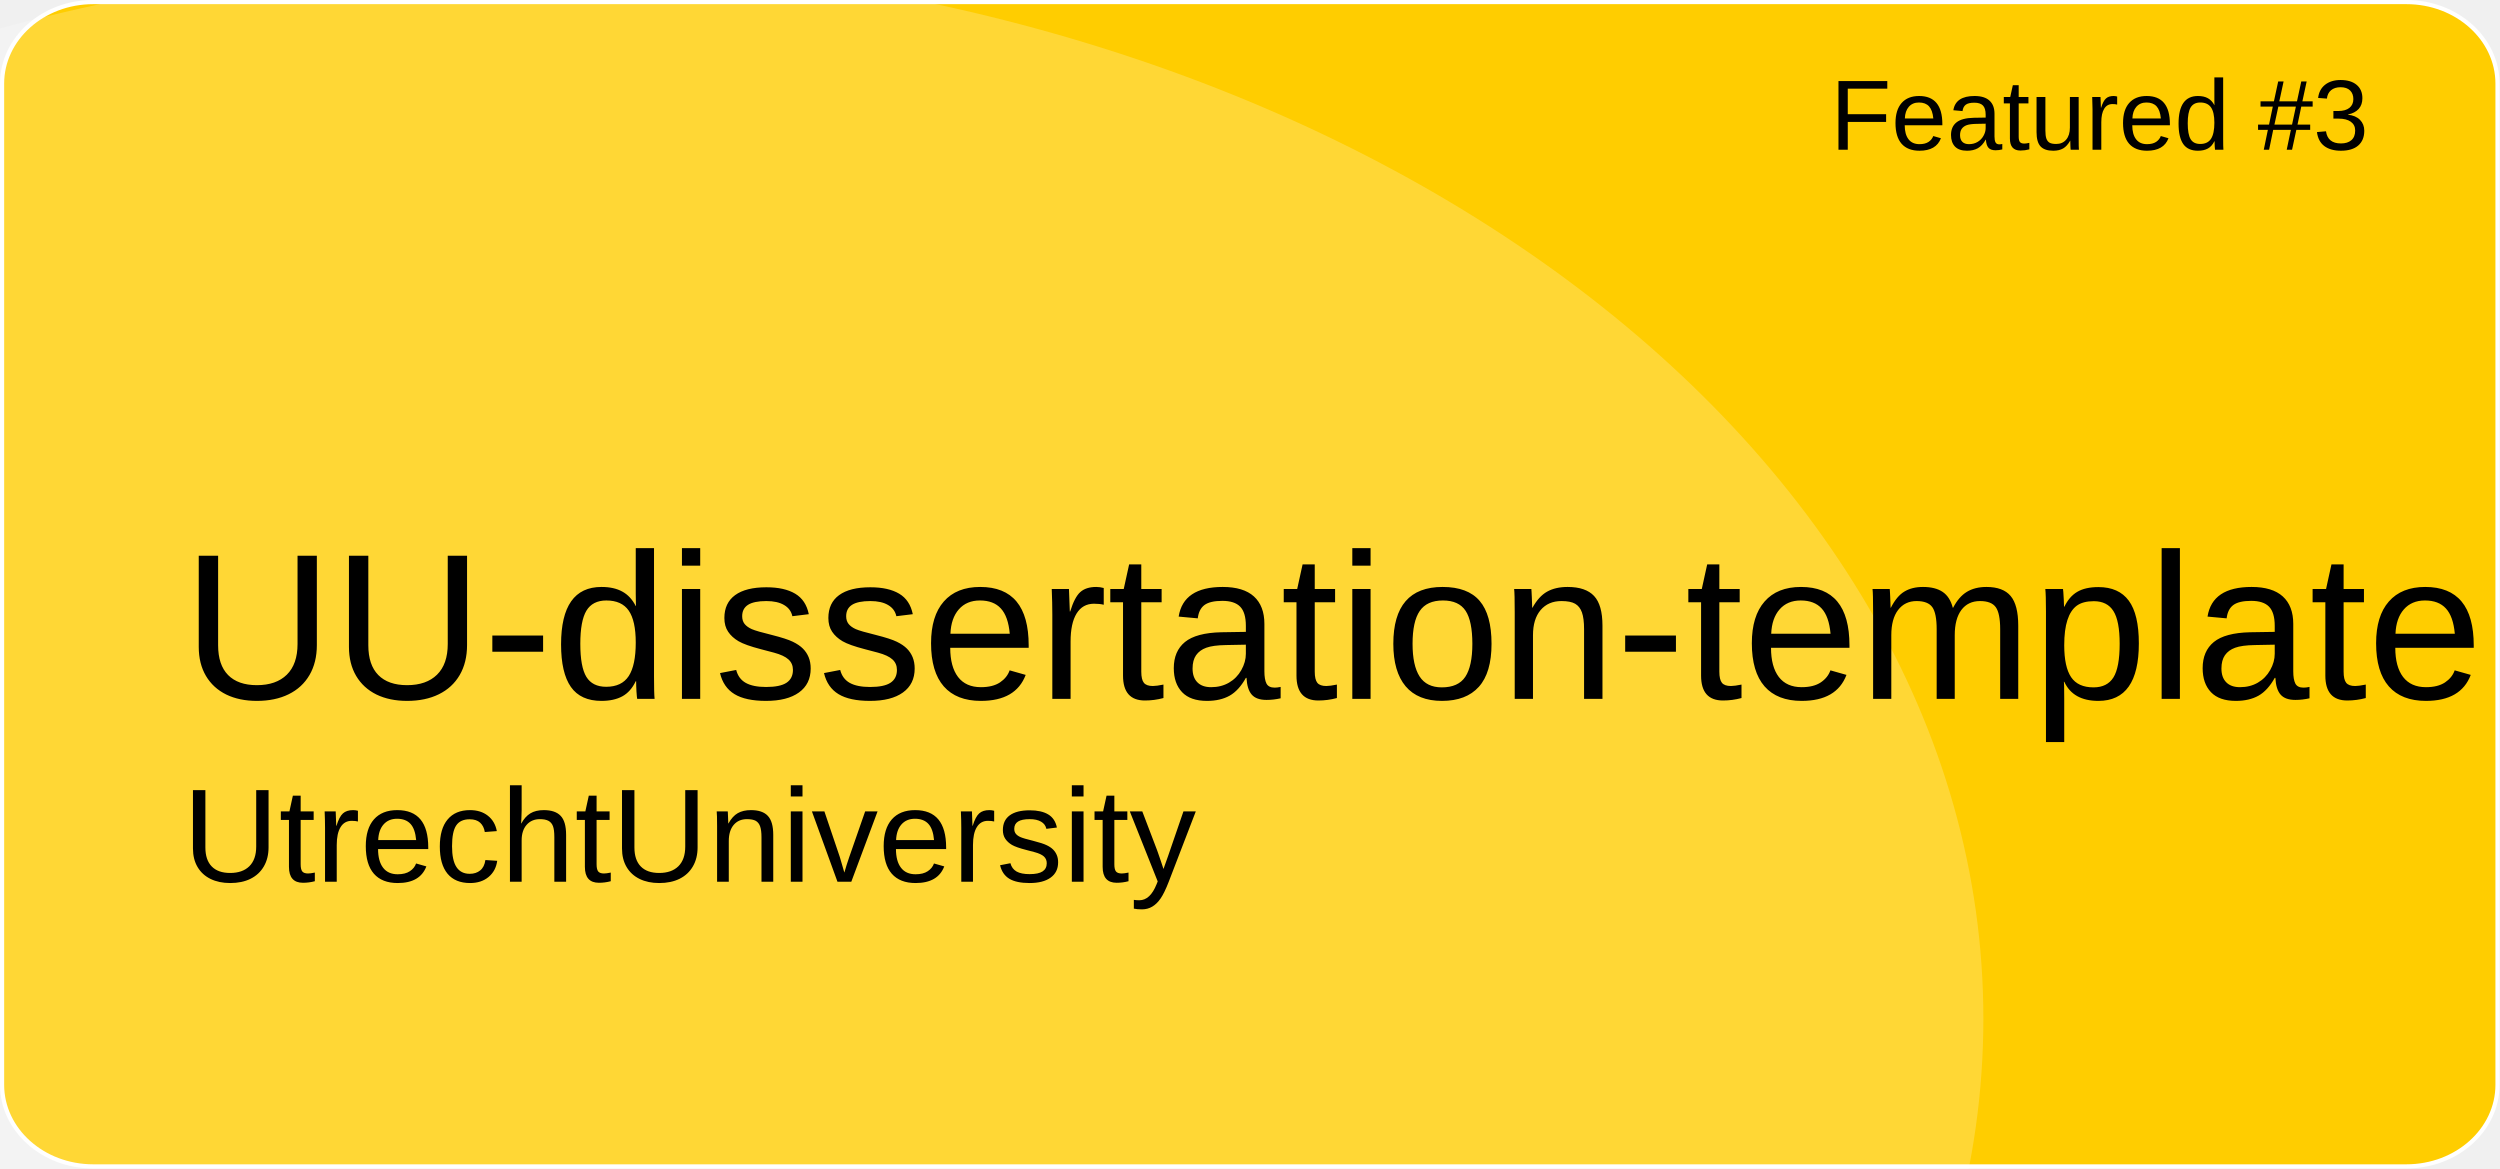
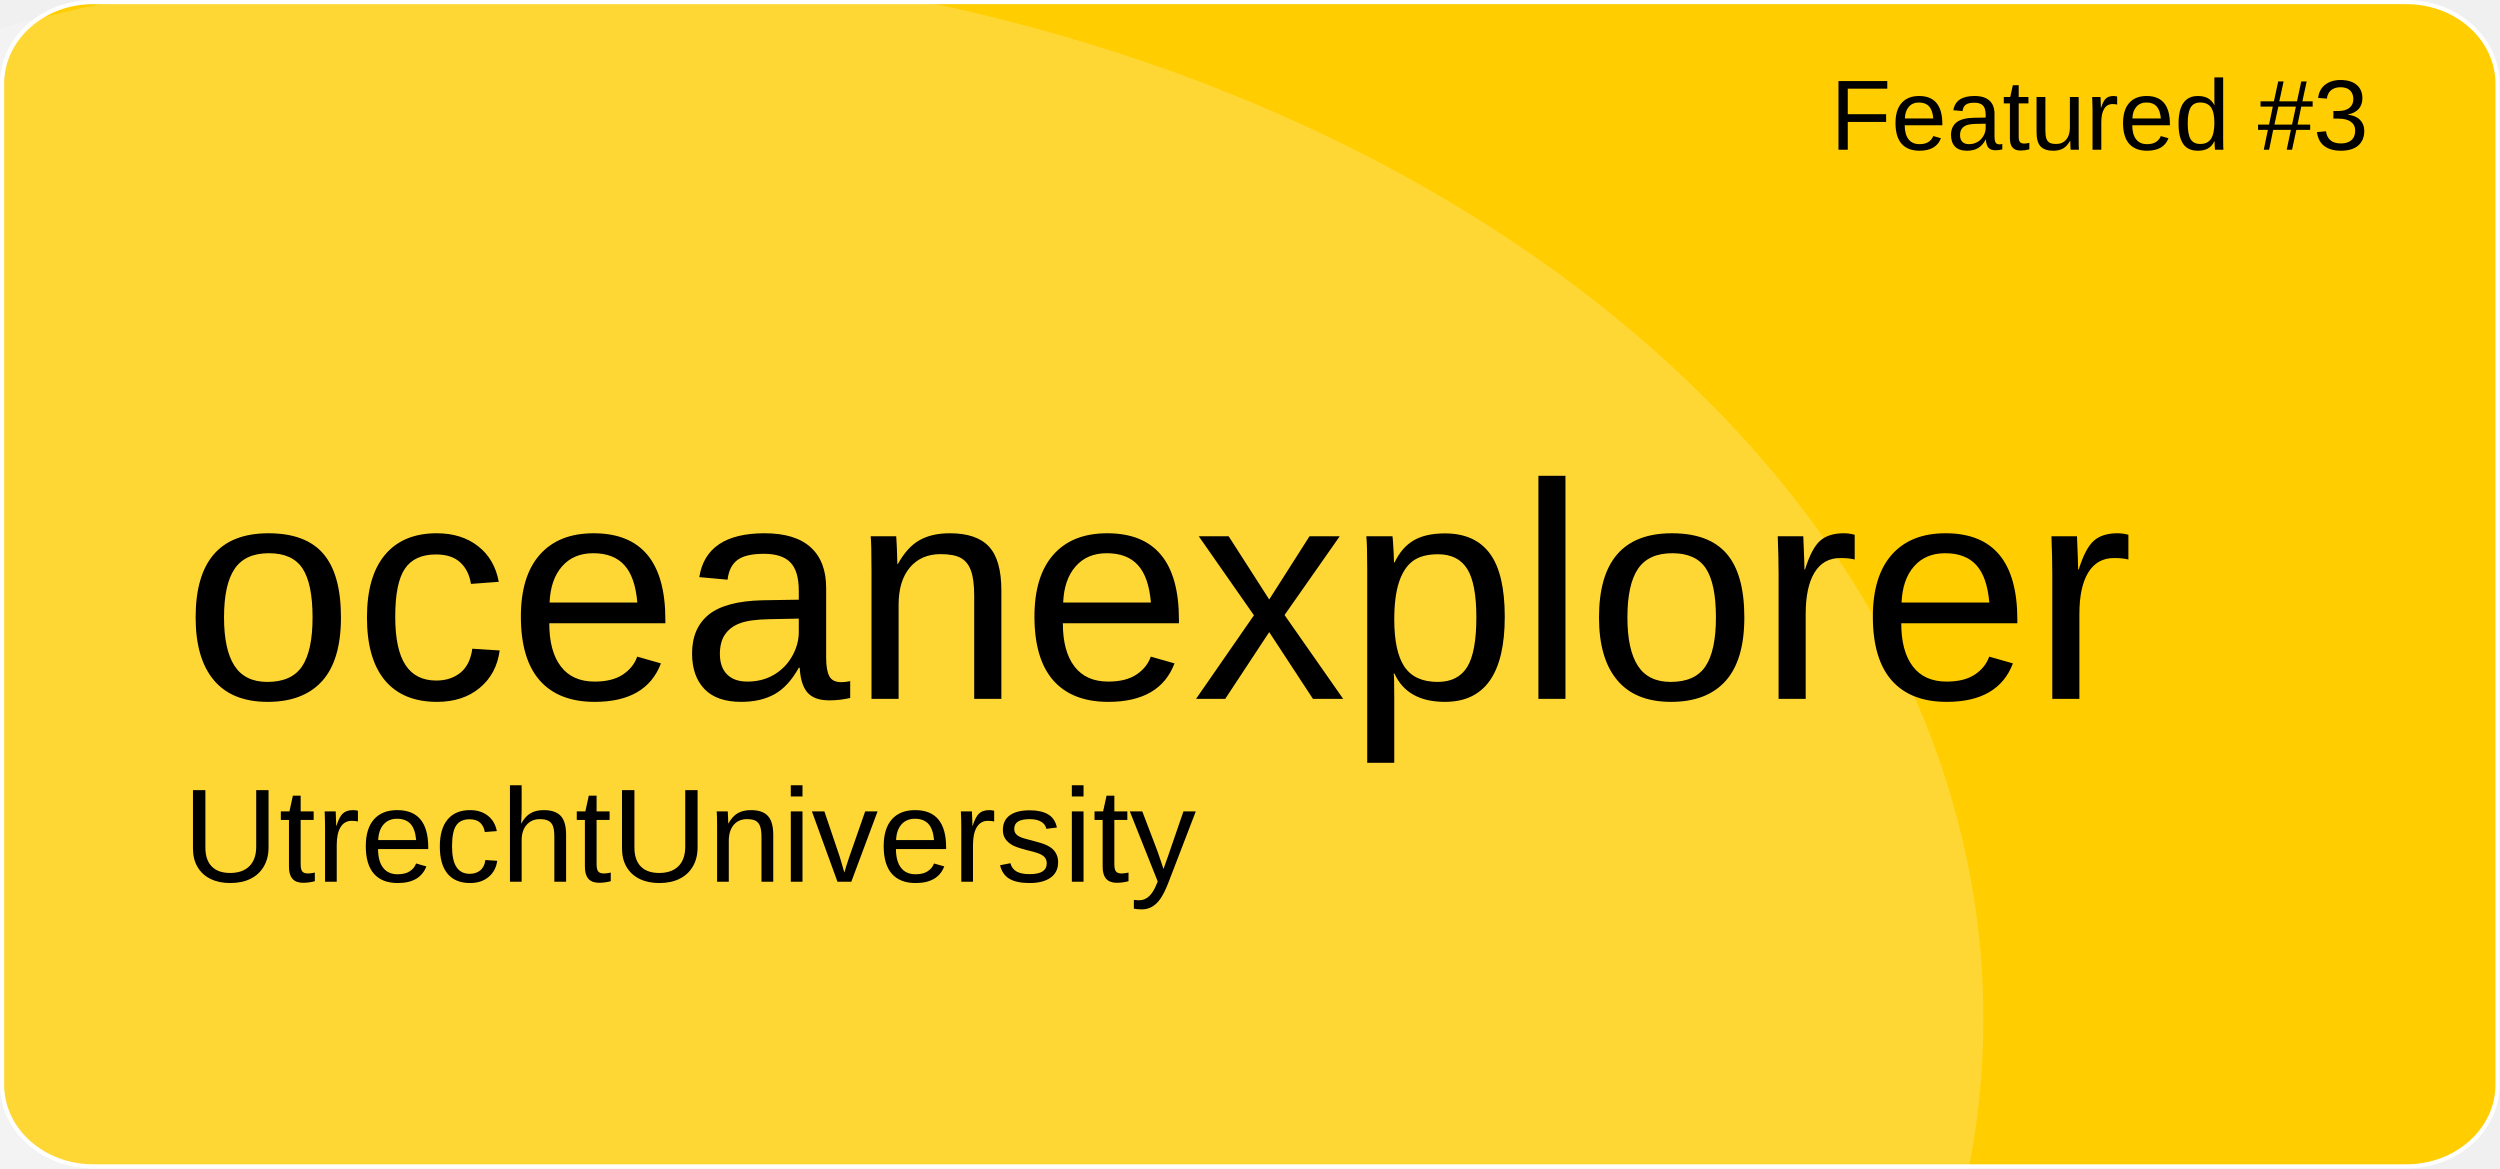
<svg xmlns="http://www.w3.org/2000/svg" version="1.1" id="a" x="0px" y="0px" viewBox="0 0 601 281" style="enable-background:new 0 0 601 281;" xml:space="preserve">
  <style type="text/css">
	.st0{fill:#FFCD00;stroke:#FFFFFF;stroke-miterlimit:10;}
	.st1{opacity:0.21;fill:#FFFFFF;enable-background:new    ;}
	.st2{font-family:'Arial';}
	.st3{font-size:24px;}
- 	.st4{font-size:50px;}
+ 	.st4{font-size:74px;}
	.st5{font-size:32px;}
</style>
  <path id="b" class="st0" d="M22.4,0.5h556.1c12.1,0,21.9,8.8,21.9,19.6v240.7c0,10.8-9.8,19.6-21.9,19.6H22.4  c-12.1,0-21.9-8.8-21.9-19.6V20.1C0.5,9.3,10.3,0.5,22.4,0.5z" />
  <ellipse class="st1" cx="124.5" cy="244.9" rx="352.3" ry="254.4" />
  <text transform="matrix(1 0 0 1 440 36)" class="st2 st3">Featured #3</text>
-   <text transform="matrix(1 0 0 1 43.92 168.01)" class="st2 st4">UU-dissertation-template</text>
+   <text transform="matrix(1 0 0 1 43.92 168.01)" class="st2 st4">oceanexplorer</text>
  <text transform="matrix(1 0 0 1 43.92 211.97)" class="st2 st5">UtrechtUniversity</text>
</svg>
